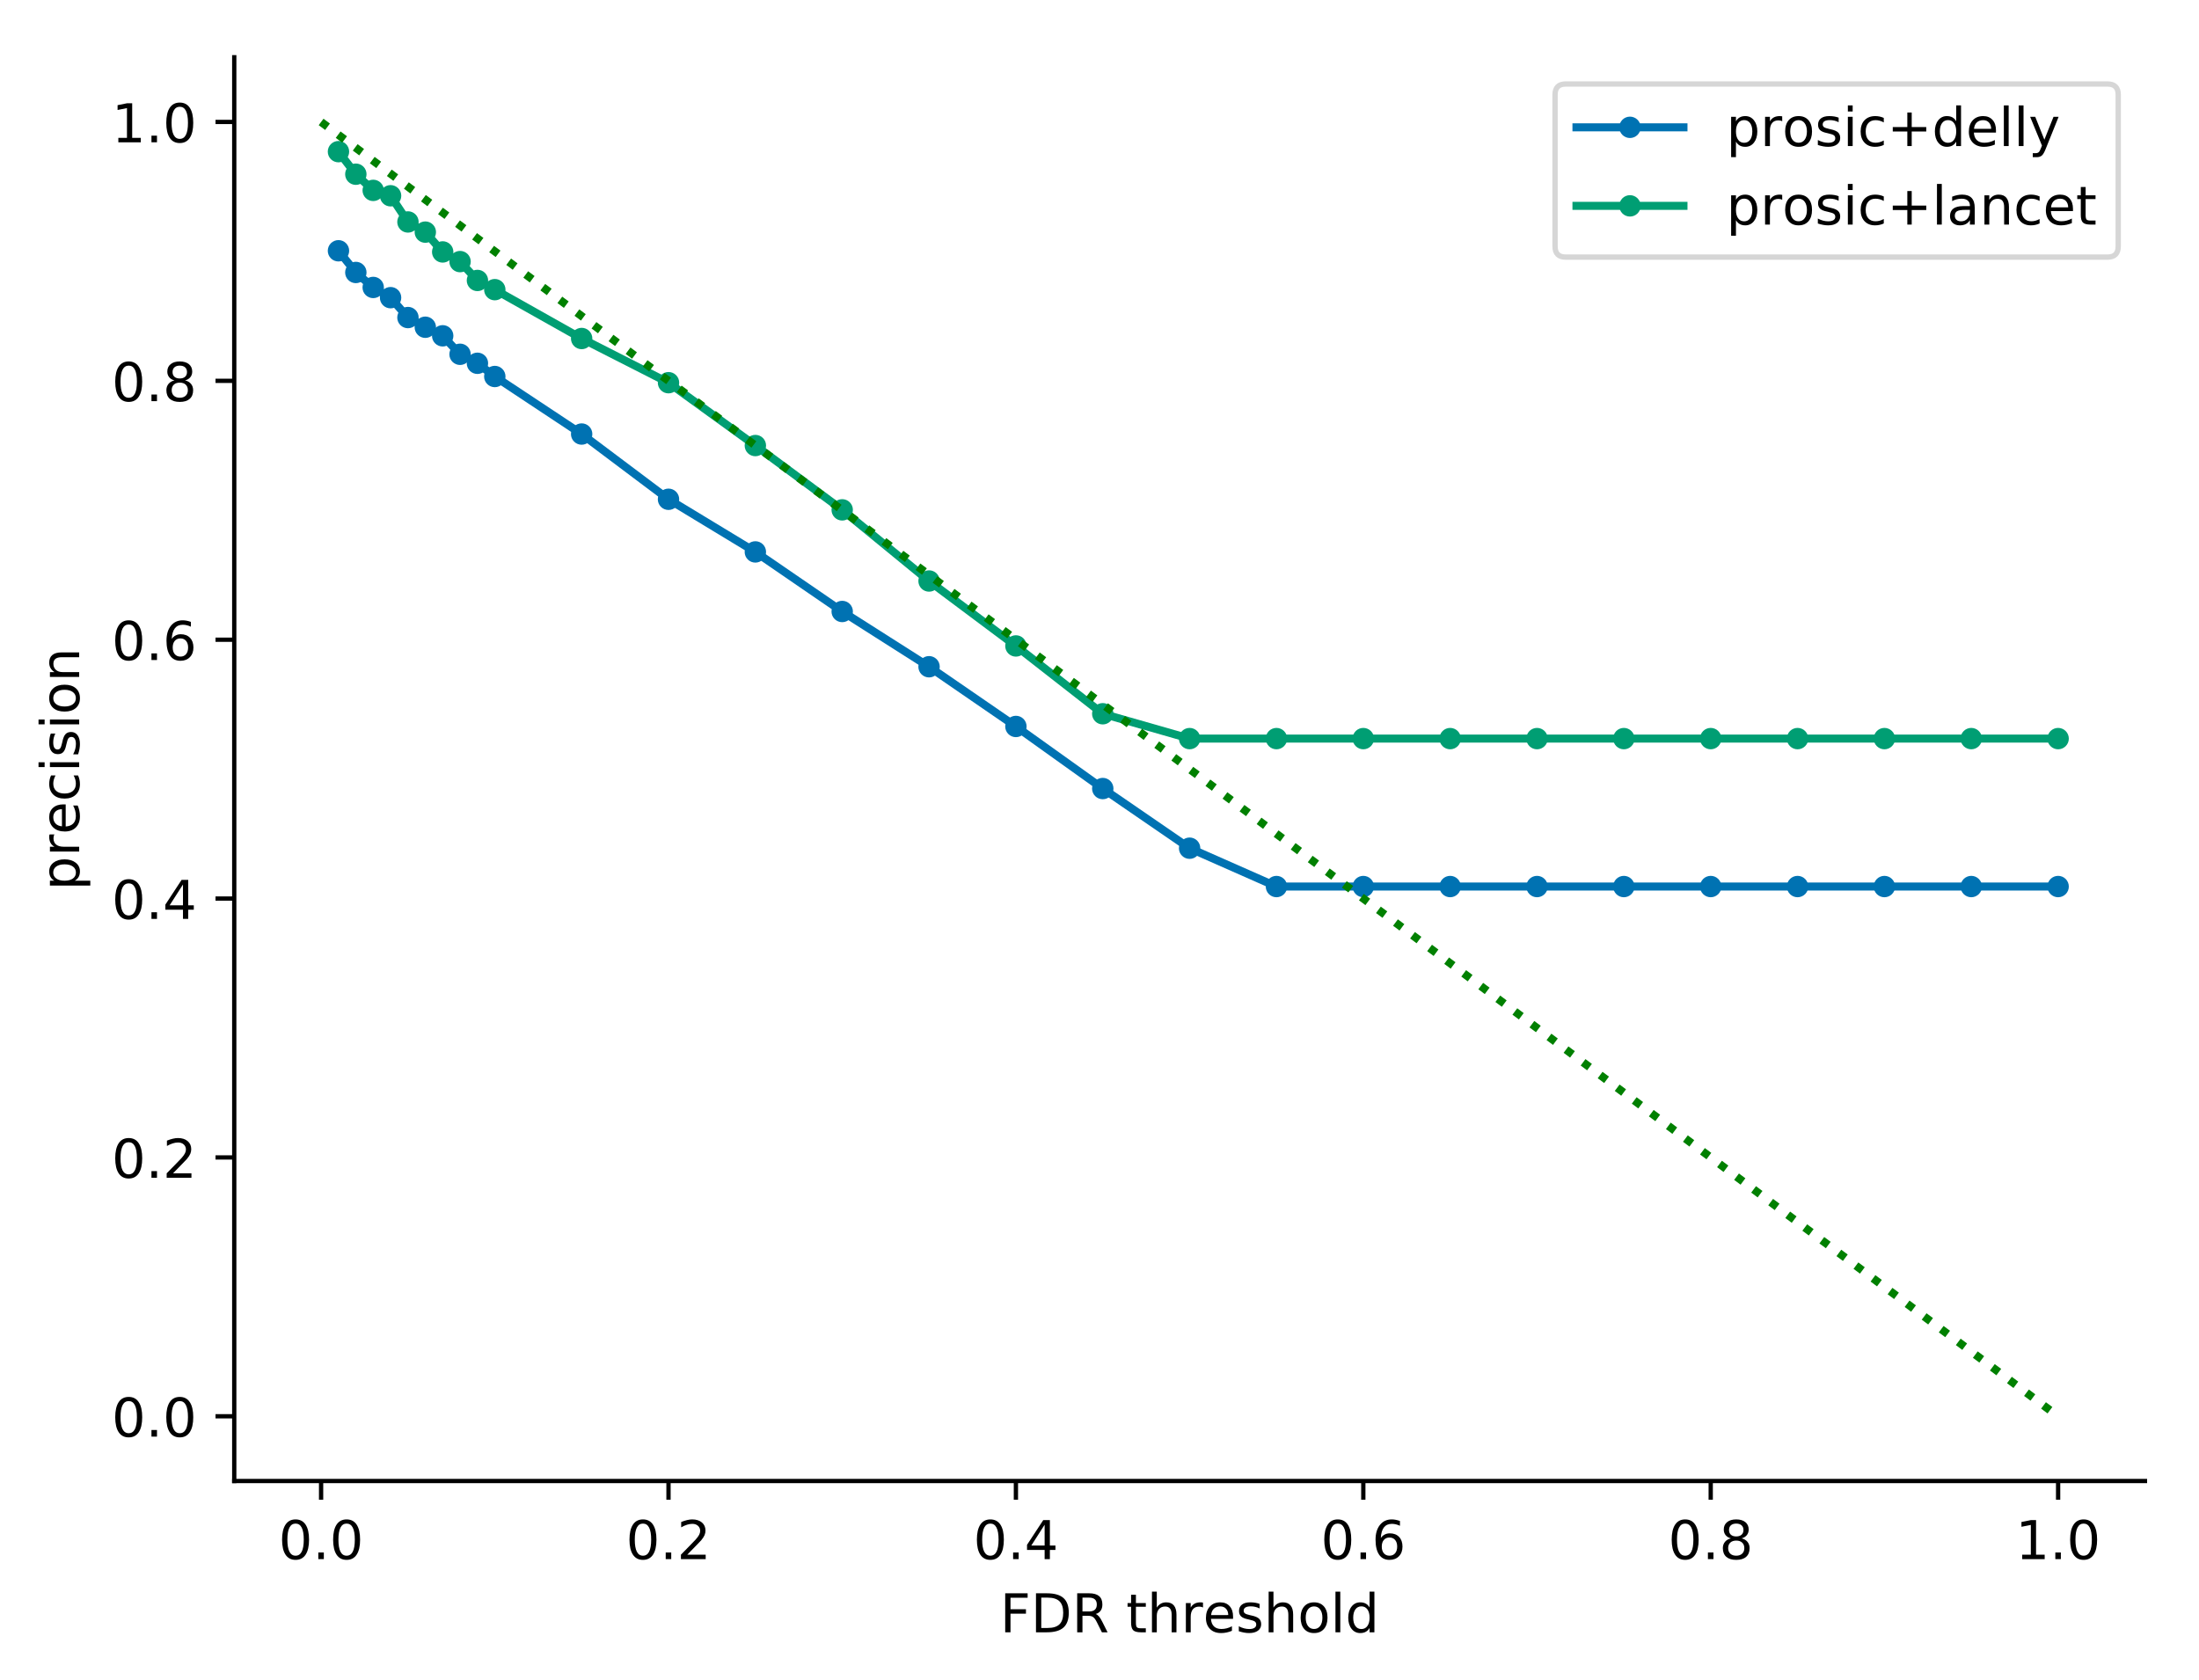
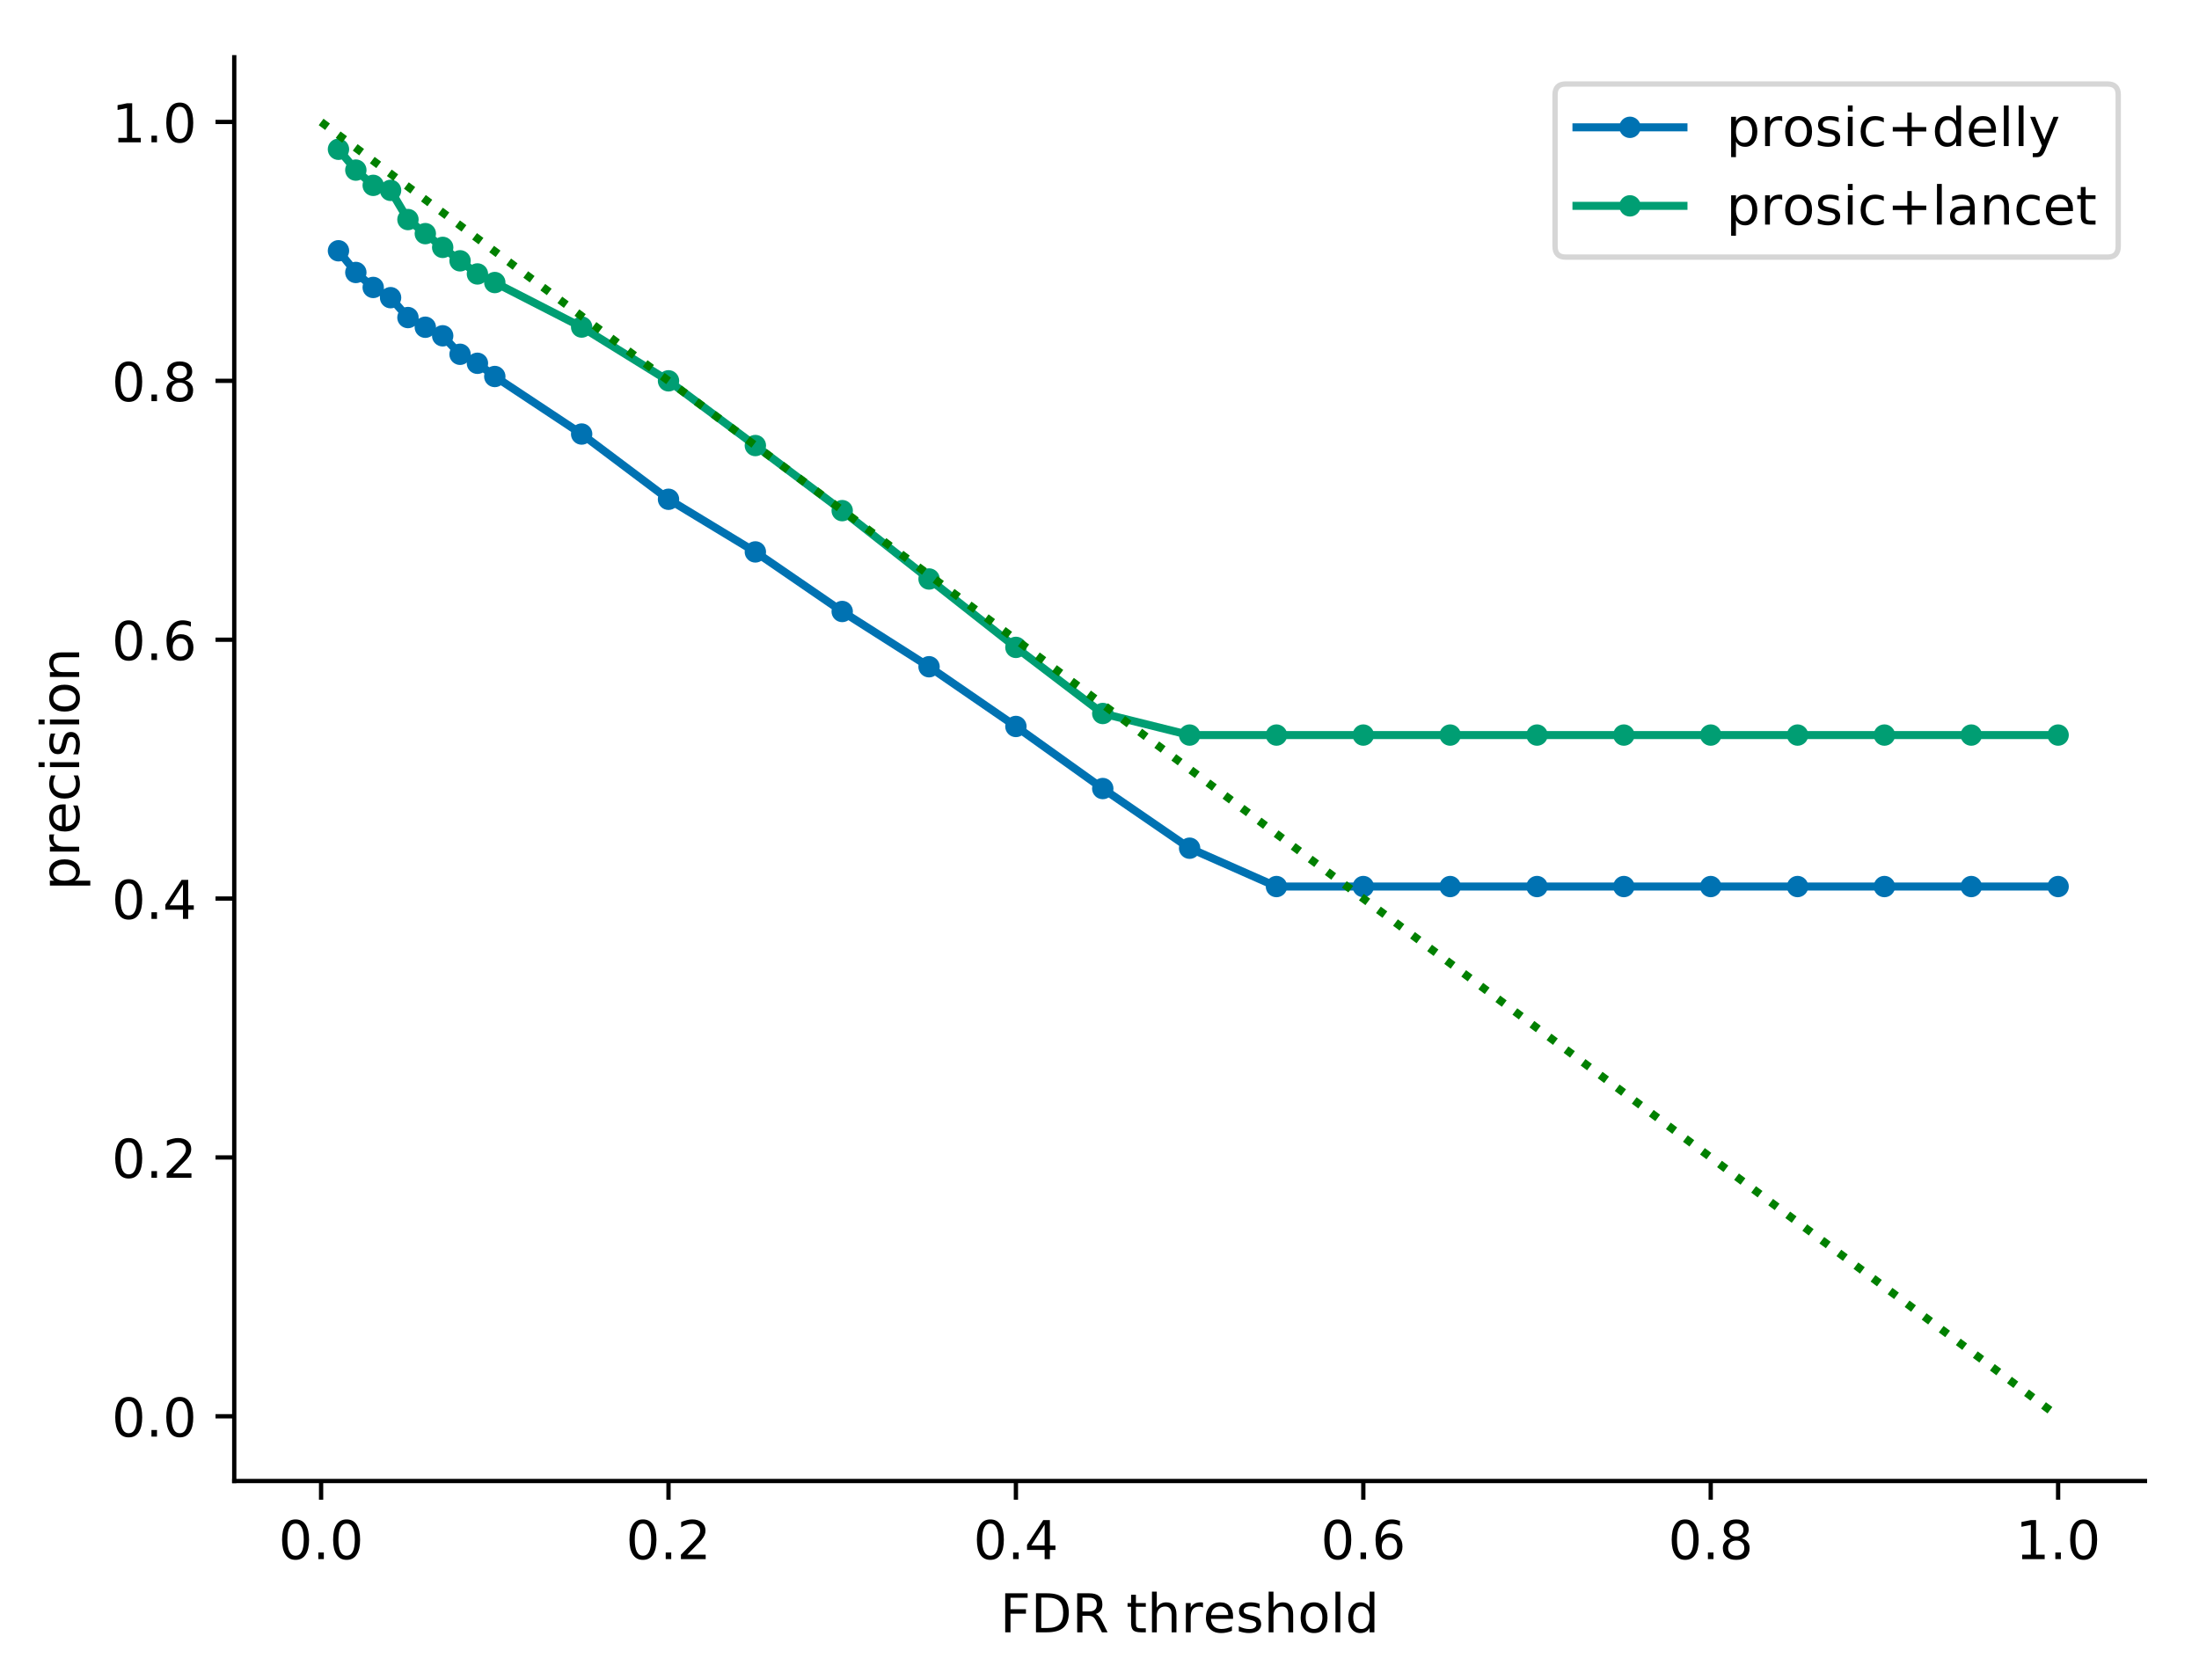
<svg xmlns="http://www.w3.org/2000/svg" xmlns:xlink="http://www.w3.org/1999/xlink" height="314pt" version="1.1" viewBox="0 0 411 314" width="411pt">
  <defs>
    <style type="text/css">
*{stroke-linecap:butt;stroke-linejoin:round;}
  </style>
  </defs>
  <g id="figure_1">
    <g id="patch_1">
      <path d="M 0 314.368  L 411.601 314.368  L 411.601 0  L 0 0  z " style="fill:#ffffff;" />
    </g>
    <g id="axes_1">
      <g id="patch_2">
        <path d="M 43.781 276.812  L 400.901 276.812  L 400.901 10.7  L 43.781 10.7  z " style="fill:#ffffff;" />
      </g>
      <g id="matplotlib.axis_1">
        <g id="xtick_1">
          <g id="line2d_1">
            <defs>
-               <path d="M 0 0  L 0 3.5  " id="mf8b808cac9" style="stroke:#000000;stroke-width:0.8;" />
-             </defs>
-             <g>
-               <use style="stroke:#000000;stroke-width:0.8;" x="60.014" xlink:href="#mf8b808cac9" y="276.812" />
+               <path d="M 0 0  L 0 3.5  " id="m17212d0d33" style="stroke:#000000;stroke-width:0.8;" />
+             </defs>
+             <g>
+               <use style="stroke:#000000;stroke-width:0.8;" x="60.014" xlink:href="#m17212d0d33" y="276.812" />
            </g>
          </g>
          <g id="text_1">
            <defs>
              <path d="M 31.781 66.406  Q 24.172 66.406 20.328 58.906  Q 16.5 51.422 16.5 36.375  Q 16.5 21.391 20.328 13.891  Q 24.172 6.391 31.781 6.391  Q 39.453 6.391 43.281 13.891  Q 47.125 21.391 47.125 36.375  Q 47.125 51.422 43.281 58.906  Q 39.453 66.406 31.781 66.406  z M 31.781 74.219  Q 44.047 74.219 50.516 64.516  Q 56.984 54.828 56.984 36.375  Q 56.984 17.969 50.516 8.266  Q 44.047 -1.422 31.781 -1.422  Q 19.531 -1.422 13.062 8.266  Q 6.594 17.969 6.594 36.375  Q 6.594 54.828 13.062 64.516  Q 19.531 74.219 31.781 74.219  z " id="DejaVuSans-30" />
              <path d="M 10.688 12.406  L 21 12.406  L 21 0  L 10.688 0  z " id="DejaVuSans-2e" />
            </defs>
            <g transform="translate(52.06242 291.4104)scale(0.1 -0.1)">
              <use xlink:href="#DejaVuSans-30" />
              <use x="63.623" xlink:href="#DejaVuSans-2e" />
              <use x="95.41" xlink:href="#DejaVuSans-30" />
            </g>
          </g>
        </g>
        <g id="xtick_2">
          <g id="line2d_2">
            <g>
-               <use style="stroke:#000000;stroke-width:0.8;" x="124.945" xlink:href="#mf8b808cac9" y="276.812" />
+               <use style="stroke:#000000;stroke-width:0.8;" x="124.945" xlink:href="#m17212d0d33" y="276.812" />
            </g>
          </g>
          <g id="text_2">
            <defs>
              <path d="M 19.188 8.297  L 53.609 8.297  L 53.609 0  L 7.328 0  L 7.328 8.297  Q 12.938 14.109 22.625 23.891  Q 32.328 33.688 34.812 36.531  Q 39.547 41.844 41.422 45.531  Q 43.312 49.219 43.312 52.781  Q 43.312 58.594 39.234 62.25  Q 35.156 65.922 28.609 65.922  Q 23.969 65.922 18.812 64.312  Q 13.672 62.703 7.812 59.422  L 7.812 69.391  Q 13.766 71.781 18.938 73  Q 24.125 74.219 28.422 74.219  Q 39.75 74.219 46.484 68.547  Q 53.219 62.891 53.219 53.422  Q 53.219 48.922 51.531 44.891  Q 49.859 40.875 45.406 35.406  Q 44.188 33.984 37.641 27.219  Q 31.109 20.453 19.188 8.297  z " id="DejaVuSans-32" />
            </defs>
            <g transform="translate(116.9933 291.4104)scale(0.1 -0.1)">
              <use xlink:href="#DejaVuSans-30" />
              <use x="63.623" xlink:href="#DejaVuSans-2e" />
              <use x="95.41" xlink:href="#DejaVuSans-32" />
            </g>
          </g>
        </g>
        <g id="xtick_3">
          <g id="line2d_3">
            <g>
-               <use style="stroke:#000000;stroke-width:0.8;" x="189.876" xlink:href="#mf8b808cac9" y="276.812" />
+               <use style="stroke:#000000;stroke-width:0.8;" x="189.876" xlink:href="#m17212d0d33" y="276.812" />
            </g>
          </g>
          <g id="text_3">
            <defs>
              <path d="M 37.797 64.312  L 12.891 25.391  L 37.797 25.391  z M 35.203 72.906  L 47.609 72.906  L 47.609 25.391  L 58.016 25.391  L 58.016 17.188  L 47.609 17.188  L 47.609 0  L 37.797 0  L 37.797 17.188  L 4.891 17.188  L 4.891 26.703  z " id="DejaVuSans-34" />
            </defs>
            <g transform="translate(181.9242 291.4104)scale(0.1 -0.1)">
              <use xlink:href="#DejaVuSans-30" />
              <use x="63.623" xlink:href="#DejaVuSans-2e" />
              <use x="95.41" xlink:href="#DejaVuSans-34" />
            </g>
          </g>
        </g>
        <g id="xtick_4">
          <g id="line2d_4">
            <g>
-               <use style="stroke:#000000;stroke-width:0.8;" x="254.807" xlink:href="#mf8b808cac9" y="276.812" />
+               <use style="stroke:#000000;stroke-width:0.8;" x="254.807" xlink:href="#m17212d0d33" y="276.812" />
            </g>
          </g>
          <g id="text_4">
            <defs>
              <path d="M 33.016 40.375  Q 26.375 40.375 22.484 35.828  Q 18.609 31.297 18.609 23.391  Q 18.609 15.531 22.484 10.953  Q 26.375 6.391 33.016 6.391  Q 39.656 6.391 43.531 10.953  Q 47.406 15.531 47.406 23.391  Q 47.406 31.297 43.531 35.828  Q 39.656 40.375 33.016 40.375  z M 52.594 71.297  L 52.594 62.312  Q 48.875 64.062 45.094 64.984  Q 41.312 65.922 37.594 65.922  Q 27.828 65.922 22.672 59.328  Q 17.531 52.734 16.797 39.406  Q 19.672 43.656 24.016 45.922  Q 28.375 48.188 33.594 48.188  Q 44.578 48.188 50.953 41.516  Q 57.328 34.859 57.328 23.391  Q 57.328 12.156 50.688 5.359  Q 44.047 -1.422 33.016 -1.422  Q 20.359 -1.422 13.672 8.266  Q 6.984 17.969 6.984 36.375  Q 6.984 53.656 15.188 63.938  Q 23.391 74.219 37.203 74.219  Q 40.922 74.219 44.703 73.484  Q 48.484 72.75 52.594 71.297  z " id="DejaVuSans-36" />
            </defs>
            <g transform="translate(246.8551 291.4104)scale(0.1 -0.1)">
              <use xlink:href="#DejaVuSans-30" />
              <use x="63.623" xlink:href="#DejaVuSans-2e" />
              <use x="95.41" xlink:href="#DejaVuSans-36" />
            </g>
          </g>
        </g>
        <g id="xtick_5">
          <g id="line2d_5">
            <g>
-               <use style="stroke:#000000;stroke-width:0.8;" x="319.738" xlink:href="#mf8b808cac9" y="276.812" />
+               <use style="stroke:#000000;stroke-width:0.8;" x="319.738" xlink:href="#m17212d0d33" y="276.812" />
            </g>
          </g>
          <g id="text_5">
            <defs>
              <path d="M 31.781 34.625  Q 24.75 34.625 20.719 30.859  Q 16.703 27.094 16.703 20.516  Q 16.703 13.922 20.719 10.156  Q 24.75 6.391 31.781 6.391  Q 38.812 6.391 42.859 10.172  Q 46.922 13.969 46.922 20.516  Q 46.922 27.094 42.891 30.859  Q 38.875 34.625 31.781 34.625  z M 21.922 38.812  Q 15.578 40.375 12.031 44.719  Q 8.5 49.078 8.5 55.328  Q 8.5 64.062 14.719 69.141  Q 20.953 74.219 31.781 74.219  Q 42.672 74.219 48.875 69.141  Q 55.078 64.062 55.078 55.328  Q 55.078 49.078 51.531 44.719  Q 48 40.375 41.703 38.812  Q 48.828 37.156 52.797 32.312  Q 56.781 27.484 56.781 20.516  Q 56.781 9.906 50.312 4.234  Q 43.844 -1.422 31.781 -1.422  Q 19.734 -1.422 13.25 4.234  Q 6.781 9.906 6.781 20.516  Q 6.781 27.484 10.781 32.312  Q 14.797 37.156 21.922 38.812  z M 18.312 54.391  Q 18.312 48.734 21.844 45.562  Q 25.391 42.391 31.781 42.391  Q 38.141 42.391 41.719 45.562  Q 45.312 48.734 45.312 54.391  Q 45.312 60.062 41.719 63.234  Q 38.141 66.406 31.781 66.406  Q 25.391 66.406 21.844 63.234  Q 18.312 60.062 18.312 54.391  z " id="DejaVuSans-38" />
            </defs>
            <g transform="translate(311.7861 291.4104)scale(0.1 -0.1)">
              <use xlink:href="#DejaVuSans-30" />
              <use x="63.623" xlink:href="#DejaVuSans-2e" />
              <use x="95.41" xlink:href="#DejaVuSans-38" />
            </g>
          </g>
        </g>
        <g id="xtick_6">
          <g id="line2d_6">
            <g>
-               <use style="stroke:#000000;stroke-width:0.8;" x="384.669" xlink:href="#mf8b808cac9" y="276.812" />
+               <use style="stroke:#000000;stroke-width:0.8;" x="384.669" xlink:href="#m17212d0d33" y="276.812" />
            </g>
          </g>
          <g id="text_6">
            <defs>
              <path d="M 12.406 8.297  L 28.516 8.297  L 28.516 63.922  L 10.984 60.406  L 10.984 69.391  L 28.422 72.906  L 38.281 72.906  L 38.281 8.297  L 54.391 8.297  L 54.391 0  L 12.406 0  z " id="DejaVuSans-31" />
            </defs>
            <g transform="translate(376.717 291.4104)scale(0.1 -0.1)">
              <use xlink:href="#DejaVuSans-31" />
              <use x="63.623" xlink:href="#DejaVuSans-2e" />
              <use x="95.41" xlink:href="#DejaVuSans-30" />
            </g>
          </g>
        </g>
        <g id="text_7">
          <defs>
            <path d="M 9.812 72.906  L 51.703 72.906  L 51.703 64.594  L 19.672 64.594  L 19.672 43.109  L 48.578 43.109  L 48.578 34.812  L 19.672 34.812  L 19.672 0  L 9.812 0  z " id="DejaVuSans-46" />
            <path d="M 19.672 64.797  L 19.672 8.109  L 31.594 8.109  Q 46.688 8.109 53.688 14.938  Q 60.688 21.781 60.688 36.531  Q 60.688 51.172 53.688 57.984  Q 46.688 64.797 31.594 64.797  z M 9.812 72.906  L 30.078 72.906  Q 51.266 72.906 61.172 64.094  Q 71.094 55.281 71.094 36.531  Q 71.094 17.672 61.125 8.828  Q 51.172 0 30.078 0  L 9.812 0  z " id="DejaVuSans-44" />
            <path d="M 44.391 34.188  Q 47.562 33.109 50.562 29.594  Q 53.562 26.078 56.594 19.922  L 66.609 0  L 56 0  L 46.688 18.703  Q 43.062 26.031 39.672 28.422  Q 36.281 30.812 30.422 30.812  L 19.672 30.812  L 19.672 0  L 9.812 0  L 9.812 72.906  L 32.078 72.906  Q 44.578 72.906 50.734 67.672  Q 56.891 62.453 56.891 51.906  Q 56.891 45.016 53.688 40.469  Q 50.484 35.938 44.391 34.188  z M 19.672 64.797  L 19.672 38.922  L 32.078 38.922  Q 39.203 38.922 42.844 42.219  Q 46.484 45.516 46.484 51.906  Q 46.484 58.297 42.844 61.547  Q 39.203 64.797 32.078 64.797  z " id="DejaVuSans-52" />
            <path id="DejaVuSans-20" />
            <path d="M 18.312 70.219  L 18.312 54.688  L 36.812 54.688  L 36.812 47.703  L 18.312 47.703  L 18.312 18.016  Q 18.312 11.328 20.141 9.422  Q 21.969 7.516 27.594 7.516  L 36.812 7.516  L 36.812 0  L 27.594 0  Q 17.188 0 13.234 3.875  Q 9.281 7.766 9.281 18.016  L 9.281 47.703  L 2.688 47.703  L 2.688 54.688  L 9.281 54.688  L 9.281 70.219  z " id="DejaVuSans-74" />
            <path d="M 54.891 33.016  L 54.891 0  L 45.906 0  L 45.906 32.719  Q 45.906 40.484 42.875 44.328  Q 39.844 48.188 33.797 48.188  Q 26.516 48.188 22.312 43.547  Q 18.109 38.922 18.109 30.906  L 18.109 0  L 9.078 0  L 9.078 75.984  L 18.109 75.984  L 18.109 46.188  Q 21.344 51.125 25.703 53.562  Q 30.078 56 35.797 56  Q 45.219 56 50.047 50.172  Q 54.891 44.344 54.891 33.016  z " id="DejaVuSans-68" />
            <path d="M 41.109 46.297  Q 39.594 47.172 37.812 47.578  Q 36.031 48 33.891 48  Q 26.266 48 22.188 43.047  Q 18.109 38.094 18.109 28.812  L 18.109 0  L 9.078 0  L 9.078 54.688  L 18.109 54.688  L 18.109 46.188  Q 20.953 51.172 25.484 53.578  Q 30.031 56 36.531 56  Q 37.453 56 38.578 55.875  Q 39.703 55.766 41.062 55.516  z " id="DejaVuSans-72" />
            <path d="M 56.203 29.594  L 56.203 25.203  L 14.891 25.203  Q 15.484 15.922 20.484 11.062  Q 25.484 6.203 34.422 6.203  Q 39.594 6.203 44.453 7.469  Q 49.312 8.734 54.109 11.281  L 54.109 2.781  Q 49.266 0.734 44.188 -0.344  Q 39.109 -1.422 33.891 -1.422  Q 20.797 -1.422 13.156 6.188  Q 5.516 13.812 5.516 26.812  Q 5.516 40.234 12.766 48.109  Q 20.016 56 32.328 56  Q 43.359 56 49.781 48.891  Q 56.203 41.797 56.203 29.594  z M 47.219 32.234  Q 47.125 39.594 43.094 43.984  Q 39.062 48.391 32.422 48.391  Q 24.906 48.391 20.391 44.141  Q 15.875 39.891 15.188 32.172  z " id="DejaVuSans-65" />
            <path d="M 44.281 53.078  L 44.281 44.578  Q 40.484 46.531 36.375 47.5  Q 32.281 48.484 27.875 48.484  Q 21.188 48.484 17.844 46.438  Q 14.5 44.391 14.5 40.281  Q 14.5 37.156 16.891 35.375  Q 19.281 33.594 26.516 31.984  L 29.594 31.297  Q 39.156 29.25 43.188 25.516  Q 47.219 21.781 47.219 15.094  Q 47.219 7.469 41.188 3.016  Q 35.156 -1.422 24.609 -1.422  Q 20.219 -1.422 15.453 -0.562  Q 10.688 0.297 5.422 2  L 5.422 11.281  Q 10.406 8.688 15.234 7.391  Q 20.062 6.109 24.812 6.109  Q 31.156 6.109 34.562 8.281  Q 37.984 10.453 37.984 14.406  Q 37.984 18.062 35.516 20.016  Q 33.062 21.969 24.703 23.781  L 21.578 24.516  Q 13.234 26.266 9.516 29.906  Q 5.812 33.547 5.812 39.891  Q 5.812 47.609 11.281 51.797  Q 16.75 56 26.812 56  Q 31.781 56 36.172 55.266  Q 40.578 54.547 44.281 53.078  z " id="DejaVuSans-73" />
            <path d="M 30.609 48.391  Q 23.391 48.391 19.188 42.75  Q 14.984 37.109 14.984 27.297  Q 14.984 17.484 19.156 11.844  Q 23.344 6.203 30.609 6.203  Q 37.797 6.203 41.984 11.859  Q 46.188 17.531 46.188 27.297  Q 46.188 37.016 41.984 42.703  Q 37.797 48.391 30.609 48.391  z M 30.609 56  Q 42.328 56 49.016 48.375  Q 55.719 40.766 55.719 27.297  Q 55.719 13.875 49.016 6.219  Q 42.328 -1.422 30.609 -1.422  Q 18.844 -1.422 12.172 6.219  Q 5.516 13.875 5.516 27.297  Q 5.516 40.766 12.172 48.375  Q 18.844 56 30.609 56  z " id="DejaVuSans-6f" />
            <path d="M 9.422 75.984  L 18.406 75.984  L 18.406 0  L 9.422 0  z " id="DejaVuSans-6c" />
            <path d="M 45.406 46.391  L 45.406 75.984  L 54.391 75.984  L 54.391 0  L 45.406 0  L 45.406 8.203  Q 42.578 3.328 38.25 0.953  Q 33.938 -1.422 27.875 -1.422  Q 17.969 -1.422 11.734 6.484  Q 5.516 14.406 5.516 27.297  Q 5.516 40.188 11.734 48.094  Q 17.969 56 27.875 56  Q 33.938 56 38.25 53.625  Q 42.578 51.266 45.406 46.391  z M 14.797 27.297  Q 14.797 17.391 18.875 11.75  Q 22.953 6.109 30.078 6.109  Q 37.203 6.109 41.297 11.75  Q 45.406 17.391 45.406 27.297  Q 45.406 37.203 41.297 42.844  Q 37.203 48.484 30.078 48.484  Q 22.953 48.484 18.875 42.844  Q 14.797 37.203 14.797 27.297  z " id="DejaVuSans-64" />
          </defs>
          <g transform="translate(186.8967 305.0886)scale(0.1 -0.1)">
            <use xlink:href="#DejaVuSans-46" />
            <use x="57.52" xlink:href="#DejaVuSans-44" />
            <use x="134.521" xlink:href="#DejaVuSans-52" />
            <use x="204.004" xlink:href="#DejaVuSans-20" />
            <use x="235.791" xlink:href="#DejaVuSans-74" />
            <use x="275" xlink:href="#DejaVuSans-68" />
            <use x="338.379" xlink:href="#DejaVuSans-72" />
            <use x="379.461" xlink:href="#DejaVuSans-65" />
            <use x="440.984" xlink:href="#DejaVuSans-73" />
            <use x="493.084" xlink:href="#DejaVuSans-68" />
            <use x="556.463" xlink:href="#DejaVuSans-6f" />
            <use x="617.645" xlink:href="#DejaVuSans-6c" />
            <use x="645.428" xlink:href="#DejaVuSans-64" />
          </g>
        </g>
      </g>
      <g id="matplotlib.axis_2">
        <g id="ytick_1">
          <g id="line2d_7">
            <defs>
-               <path d="M 0 0  L -3.5 0  " id="mb72fb90f4a" style="stroke:#000000;stroke-width:0.8;" />
-             </defs>
-             <g>
-               <use style="stroke:#000000;stroke-width:0.8;" x="43.781" xlink:href="#mb72fb90f4a" y="264.716" />
+               <path d="M 0 0  L -3.5 0  " id="m680d7f2b62" style="stroke:#000000;stroke-width:0.8;" />
+             </defs>
+             <g>
+               <use style="stroke:#000000;stroke-width:0.8;" x="43.781" xlink:href="#m680d7f2b62" y="264.716" />
            </g>
          </g>
          <g id="text_8">
            <g transform="translate(20.87813 268.5152)scale(0.1 -0.1)">
              <use xlink:href="#DejaVuSans-30" />
              <use x="63.623" xlink:href="#DejaVuSans-2e" />
              <use x="95.41" xlink:href="#DejaVuSans-30" />
            </g>
          </g>
        </g>
        <g id="ytick_2">
          <g id="line2d_8">
            <g>
-               <use style="stroke:#000000;stroke-width:0.8;" x="43.781" xlink:href="#mb72fb90f4a" y="216.332" />
+               <use style="stroke:#000000;stroke-width:0.8;" x="43.781" xlink:href="#m680d7f2b62" y="216.332" />
            </g>
          </g>
          <g id="text_9">
            <g transform="translate(20.87813 220.1312)scale(0.1 -0.1)">
              <use xlink:href="#DejaVuSans-30" />
              <use x="63.623" xlink:href="#DejaVuSans-2e" />
              <use x="95.41" xlink:href="#DejaVuSans-32" />
            </g>
          </g>
        </g>
        <g id="ytick_3">
          <g id="line2d_9">
            <g>
-               <use style="stroke:#000000;stroke-width:0.8;" x="43.781" xlink:href="#mb72fb90f4a" y="167.948" />
+               <use style="stroke:#000000;stroke-width:0.8;" x="43.781" xlink:href="#m680d7f2b62" y="167.948" />
            </g>
          </g>
          <g id="text_10">
            <g transform="translate(20.87813 171.7472)scale(0.1 -0.1)">
              <use xlink:href="#DejaVuSans-30" />
              <use x="63.623" xlink:href="#DejaVuSans-2e" />
              <use x="95.41" xlink:href="#DejaVuSans-34" />
            </g>
          </g>
        </g>
        <g id="ytick_4">
          <g id="line2d_10">
            <g>
-               <use style="stroke:#000000;stroke-width:0.8;" x="43.781" xlink:href="#mb72fb90f4a" y="119.564" />
+               <use style="stroke:#000000;stroke-width:0.8;" x="43.781" xlink:href="#m680d7f2b62" y="119.564" />
            </g>
          </g>
          <g id="text_11">
            <g transform="translate(20.87813 123.3632)scale(0.1 -0.1)">
              <use xlink:href="#DejaVuSans-30" />
              <use x="63.623" xlink:href="#DejaVuSans-2e" />
              <use x="95.41" xlink:href="#DejaVuSans-36" />
            </g>
          </g>
        </g>
        <g id="ytick_5">
          <g id="line2d_11">
            <g>
-               <use style="stroke:#000000;stroke-width:0.8;" x="43.781" xlink:href="#mb72fb90f4a" y="71.18" />
+               <use style="stroke:#000000;stroke-width:0.8;" x="43.781" xlink:href="#m680d7f2b62" y="71.18" />
            </g>
          </g>
          <g id="text_12">
            <g transform="translate(20.87813 74.97922)scale(0.1 -0.1)">
              <use xlink:href="#DejaVuSans-30" />
              <use x="63.623" xlink:href="#DejaVuSans-2e" />
              <use x="95.41" xlink:href="#DejaVuSans-38" />
            </g>
          </g>
        </g>
        <g id="ytick_6">
          <g id="line2d_12">
            <g>
-               <use style="stroke:#000000;stroke-width:0.8;" x="43.781" xlink:href="#mb72fb90f4a" y="22.796" />
+               <use style="stroke:#000000;stroke-width:0.8;" x="43.781" xlink:href="#m680d7f2b62" y="22.796" />
            </g>
          </g>
          <g id="text_13">
            <g transform="translate(20.87813 26.59522)scale(0.1 -0.1)">
              <use xlink:href="#DejaVuSans-31" />
              <use x="63.623" xlink:href="#DejaVuSans-2e" />
              <use x="95.41" xlink:href="#DejaVuSans-30" />
            </g>
          </g>
        </g>
        <g id="text_14">
          <defs>
            <path d="M 18.109 8.203  L 18.109 -20.797  L 9.078 -20.797  L 9.078 54.688  L 18.109 54.688  L 18.109 46.391  Q 20.953 51.266 25.266 53.625  Q 29.594 56 35.594 56  Q 45.562 56 51.781 48.094  Q 58.016 40.188 58.016 27.297  Q 58.016 14.406 51.781 6.484  Q 45.562 -1.422 35.594 -1.422  Q 29.594 -1.422 25.266 0.953  Q 20.953 3.328 18.109 8.203  z M 48.688 27.297  Q 48.688 37.203 44.609 42.844  Q 40.531 48.484 33.406 48.484  Q 26.266 48.484 22.188 42.844  Q 18.109 37.203 18.109 27.297  Q 18.109 17.391 22.188 11.75  Q 26.266 6.109 33.406 6.109  Q 40.531 6.109 44.609 11.75  Q 48.688 17.391 48.688 27.297  z " id="DejaVuSans-70" />
            <path d="M 48.781 52.594  L 48.781 44.188  Q 44.969 46.297 41.141 47.344  Q 37.312 48.391 33.406 48.391  Q 24.656 48.391 19.812 42.844  Q 14.984 37.312 14.984 27.297  Q 14.984 17.281 19.812 11.734  Q 24.656 6.203 33.406 6.203  Q 37.312 6.203 41.141 7.25  Q 44.969 8.297 48.781 10.406  L 48.781 2.094  Q 45.016 0.344 40.984 -0.531  Q 36.969 -1.422 32.422 -1.422  Q 20.062 -1.422 12.781 6.344  Q 5.516 14.109 5.516 27.297  Q 5.516 40.672 12.859 48.328  Q 20.219 56 33.016 56  Q 37.156 56 41.109 55.141  Q 45.062 54.297 48.781 52.594  z " id="DejaVuSans-63" />
            <path d="M 9.422 54.688  L 18.406 54.688  L 18.406 0  L 9.422 0  z M 9.422 75.984  L 18.406 75.984  L 18.406 64.594  L 9.422 64.594  z " id="DejaVuSans-69" />
            <path d="M 54.891 33.016  L 54.891 0  L 45.906 0  L 45.906 32.719  Q 45.906 40.484 42.875 44.328  Q 39.844 48.188 33.797 48.188  Q 26.516 48.188 22.312 43.547  Q 18.109 38.922 18.109 30.906  L 18.109 0  L 9.078 0  L 9.078 54.688  L 18.109 54.688  L 18.109 46.188  Q 21.344 51.125 25.703 53.562  Q 30.078 56 35.797 56  Q 45.219 56 50.047 50.172  Q 54.891 44.344 54.891 33.016  z " id="DejaVuSans-6e" />
          </defs>
          <g transform="translate(14.79844 166.4208)rotate(-90)scale(0.1 -0.1)">
            <use xlink:href="#DejaVuSans-70" />
            <use x="63.477" xlink:href="#DejaVuSans-72" />
            <use x="104.559" xlink:href="#DejaVuSans-65" />
            <use x="166.082" xlink:href="#DejaVuSans-63" />
            <use x="221.062" xlink:href="#DejaVuSans-69" />
            <use x="248.846" xlink:href="#DejaVuSans-73" />
            <use x="300.945" xlink:href="#DejaVuSans-69" />
            <use x="328.729" xlink:href="#DejaVuSans-6f" />
            <use x="389.91" xlink:href="#DejaVuSans-6e" />
          </g>
        </g>
      </g>
      <g id="line2d_13">
-         <path clip-path="url(#p7805705d38)" d="M 63.261 46.873  L 66.507 50.926  L 69.754 53.726  L 73 55.636  L 76.247 59.353  L 79.493 61.162  L 82.74 62.765  L 85.986 66.218  L 89.233 67.9  L 92.479 70.37  L 108.712 81.125  L 124.945 93.319  L 141.178 103.157  L 157.41 114.291  L 173.643 124.619  L 189.876 135.781  L 206.109 147.385  L 222.341 158.534  L 238.574 165.702  L 254.807 165.702  L 271.039 165.702  L 287.272 165.702  L 303.505 165.702  L 319.738 165.702  L 335.97 165.702  L 352.203 165.702  L 368.436 165.702  L 384.669 165.702  " style="fill:none;stroke:#0072b2;stroke-linecap:square;stroke-width:1.5;" />
+         <path clip-path="url(#p307e093247)" d="M 63.261 46.873  L 66.507 50.926  L 69.754 53.726  L 73 55.636  L 76.247 59.353  L 79.493 61.162  L 82.74 62.765  L 85.986 66.218  L 89.233 67.9  L 92.479 70.37  L 108.712 81.125  L 124.945 93.319  L 141.178 103.157  L 157.41 114.291  L 173.643 124.619  L 189.876 135.781  L 206.109 147.385  L 222.341 158.534  L 238.574 165.702  L 254.807 165.702  L 271.039 165.702  L 287.272 165.702  L 303.505 165.702  L 319.738 165.702  L 335.97 165.702  L 352.203 165.702  L 368.436 165.702  L 384.669 165.702  " style="fill:none;stroke:#0072b2;stroke-linecap:square;stroke-width:1.5;" />
        <defs>
-           <path d="M 0 1.5  C 0.398 1.5 0.779 1.342 1.061 1.061  C 1.342 0.779 1.5 0.398 1.5 0  C 1.5 -0.398 1.342 -0.779 1.061 -1.061  C 0.779 -1.342 0.398 -1.5 0 -1.5  C -0.398 -1.5 -0.779 -1.342 -1.061 -1.061  C -1.342 -0.779 -1.5 -0.398 -1.5 0  C -1.5 0.398 -1.342 0.779 -1.061 1.061  C -0.779 1.342 -0.398 1.5 0 1.5  z " id="mab20a0a811" style="stroke:#0072b2;" />
+           <path d="M 0 1.5  C 0.398 1.5 0.779 1.342 1.061 1.061  C 1.342 0.779 1.5 0.398 1.5 0  C 1.5 -0.398 1.342 -0.779 1.061 -1.061  C 0.779 -1.342 0.398 -1.5 0 -1.5  C -0.398 -1.5 -0.779 -1.342 -1.061 -1.061  C -1.342 -0.779 -1.5 -0.398 -1.5 0  C -1.5 0.398 -1.342 0.779 -1.061 1.061  C -0.779 1.342 -0.398 1.5 0 1.5  z " id="m47640515c6" style="stroke:#0072b2;" />
        </defs>
-         <g clip-path="url(#p7805705d38)">
-           <use style="fill:#0072b2;stroke:#0072b2;" x="63.261" xlink:href="#mab20a0a811" y="46.873" />
-           <use style="fill:#0072b2;stroke:#0072b2;" x="66.507" xlink:href="#mab20a0a811" y="50.926" />
-           <use style="fill:#0072b2;stroke:#0072b2;" x="69.754" xlink:href="#mab20a0a811" y="53.726" />
-           <use style="fill:#0072b2;stroke:#0072b2;" x="73" xlink:href="#mab20a0a811" y="55.636" />
-           <use style="fill:#0072b2;stroke:#0072b2;" x="76.247" xlink:href="#mab20a0a811" y="59.353" />
-           <use style="fill:#0072b2;stroke:#0072b2;" x="79.493" xlink:href="#mab20a0a811" y="61.162" />
-           <use style="fill:#0072b2;stroke:#0072b2;" x="82.74" xlink:href="#mab20a0a811" y="62.765" />
-           <use style="fill:#0072b2;stroke:#0072b2;" x="85.986" xlink:href="#mab20a0a811" y="66.218" />
-           <use style="fill:#0072b2;stroke:#0072b2;" x="89.233" xlink:href="#mab20a0a811" y="67.9" />
-           <use style="fill:#0072b2;stroke:#0072b2;" x="92.479" xlink:href="#mab20a0a811" y="70.37" />
-           <use style="fill:#0072b2;stroke:#0072b2;" x="108.712" xlink:href="#mab20a0a811" y="81.125" />
-           <use style="fill:#0072b2;stroke:#0072b2;" x="124.945" xlink:href="#mab20a0a811" y="93.319" />
-           <use style="fill:#0072b2;stroke:#0072b2;" x="141.178" xlink:href="#mab20a0a811" y="103.157" />
-           <use style="fill:#0072b2;stroke:#0072b2;" x="157.41" xlink:href="#mab20a0a811" y="114.291" />
-           <use style="fill:#0072b2;stroke:#0072b2;" x="173.643" xlink:href="#mab20a0a811" y="124.619" />
-           <use style="fill:#0072b2;stroke:#0072b2;" x="189.876" xlink:href="#mab20a0a811" y="135.781" />
-           <use style="fill:#0072b2;stroke:#0072b2;" x="206.109" xlink:href="#mab20a0a811" y="147.385" />
-           <use style="fill:#0072b2;stroke:#0072b2;" x="222.341" xlink:href="#mab20a0a811" y="158.534" />
-           <use style="fill:#0072b2;stroke:#0072b2;" x="238.574" xlink:href="#mab20a0a811" y="165.702" />
-           <use style="fill:#0072b2;stroke:#0072b2;" x="254.807" xlink:href="#mab20a0a811" y="165.702" />
-           <use style="fill:#0072b2;stroke:#0072b2;" x="271.039" xlink:href="#mab20a0a811" y="165.702" />
-           <use style="fill:#0072b2;stroke:#0072b2;" x="287.272" xlink:href="#mab20a0a811" y="165.702" />
-           <use style="fill:#0072b2;stroke:#0072b2;" x="303.505" xlink:href="#mab20a0a811" y="165.702" />
-           <use style="fill:#0072b2;stroke:#0072b2;" x="319.738" xlink:href="#mab20a0a811" y="165.702" />
-           <use style="fill:#0072b2;stroke:#0072b2;" x="335.97" xlink:href="#mab20a0a811" y="165.702" />
-           <use style="fill:#0072b2;stroke:#0072b2;" x="352.203" xlink:href="#mab20a0a811" y="165.702" />
-           <use style="fill:#0072b2;stroke:#0072b2;" x="368.436" xlink:href="#mab20a0a811" y="165.702" />
-           <use style="fill:#0072b2;stroke:#0072b2;" x="384.669" xlink:href="#mab20a0a811" y="165.702" />
+         <g clip-path="url(#p307e093247)">
+           <use style="fill:#0072b2;stroke:#0072b2;" x="63.261" xlink:href="#m47640515c6" y="46.873" />
+           <use style="fill:#0072b2;stroke:#0072b2;" x="66.507" xlink:href="#m47640515c6" y="50.926" />
+           <use style="fill:#0072b2;stroke:#0072b2;" x="69.754" xlink:href="#m47640515c6" y="53.726" />
+           <use style="fill:#0072b2;stroke:#0072b2;" x="73" xlink:href="#m47640515c6" y="55.636" />
+           <use style="fill:#0072b2;stroke:#0072b2;" x="76.247" xlink:href="#m47640515c6" y="59.353" />
+           <use style="fill:#0072b2;stroke:#0072b2;" x="79.493" xlink:href="#m47640515c6" y="61.162" />
+           <use style="fill:#0072b2;stroke:#0072b2;" x="82.74" xlink:href="#m47640515c6" y="62.765" />
+           <use style="fill:#0072b2;stroke:#0072b2;" x="85.986" xlink:href="#m47640515c6" y="66.218" />
+           <use style="fill:#0072b2;stroke:#0072b2;" x="89.233" xlink:href="#m47640515c6" y="67.9" />
+           <use style="fill:#0072b2;stroke:#0072b2;" x="92.479" xlink:href="#m47640515c6" y="70.37" />
+           <use style="fill:#0072b2;stroke:#0072b2;" x="108.712" xlink:href="#m47640515c6" y="81.125" />
+           <use style="fill:#0072b2;stroke:#0072b2;" x="124.945" xlink:href="#m47640515c6" y="93.319" />
+           <use style="fill:#0072b2;stroke:#0072b2;" x="141.178" xlink:href="#m47640515c6" y="103.157" />
+           <use style="fill:#0072b2;stroke:#0072b2;" x="157.41" xlink:href="#m47640515c6" y="114.291" />
+           <use style="fill:#0072b2;stroke:#0072b2;" x="173.643" xlink:href="#m47640515c6" y="124.619" />
+           <use style="fill:#0072b2;stroke:#0072b2;" x="189.876" xlink:href="#m47640515c6" y="135.781" />
+           <use style="fill:#0072b2;stroke:#0072b2;" x="206.109" xlink:href="#m47640515c6" y="147.385" />
+           <use style="fill:#0072b2;stroke:#0072b2;" x="222.341" xlink:href="#m47640515c6" y="158.534" />
+           <use style="fill:#0072b2;stroke:#0072b2;" x="238.574" xlink:href="#m47640515c6" y="165.702" />
+           <use style="fill:#0072b2;stroke:#0072b2;" x="254.807" xlink:href="#m47640515c6" y="165.702" />
+           <use style="fill:#0072b2;stroke:#0072b2;" x="271.039" xlink:href="#m47640515c6" y="165.702" />
+           <use style="fill:#0072b2;stroke:#0072b2;" x="287.272" xlink:href="#m47640515c6" y="165.702" />
+           <use style="fill:#0072b2;stroke:#0072b2;" x="303.505" xlink:href="#m47640515c6" y="165.702" />
+           <use style="fill:#0072b2;stroke:#0072b2;" x="319.738" xlink:href="#m47640515c6" y="165.702" />
+           <use style="fill:#0072b2;stroke:#0072b2;" x="335.97" xlink:href="#m47640515c6" y="165.702" />
+           <use style="fill:#0072b2;stroke:#0072b2;" x="352.203" xlink:href="#m47640515c6" y="165.702" />
+           <use style="fill:#0072b2;stroke:#0072b2;" x="368.436" xlink:href="#m47640515c6" y="165.702" />
+           <use style="fill:#0072b2;stroke:#0072b2;" x="384.669" xlink:href="#m47640515c6" y="165.702" />
        </g>
      </g>
      <g id="line2d_14">
-         <path clip-path="url(#p7805705d38)" d="M 63.261 28.345  L 66.507 32.56  L 69.754 35.585  L 73 36.59  L 76.247 41.485  L 79.493 43.385  L 82.74 47.089  L 85.986 48.895  L 89.233 52.419  L 92.479 54.138  L 108.712 63.269  L 124.945 71.528  L 141.178 83.276  L 157.41 95.296  L 173.643 108.593  L 189.876 120.731  L 206.109 133.405  L 222.341 138.05  L 238.574 138.05  L 254.807 138.05  L 271.039 138.05  L 287.272 138.05  L 303.505 138.05  L 319.738 138.05  L 335.97 138.05  L 352.203 138.05  L 368.436 138.05  L 384.669 138.05  " style="fill:none;stroke:#009e73;stroke-linecap:square;stroke-width:1.5;" />
+         <path clip-path="url(#p307e093247)" d="M 63.261 27.9  L 66.507 31.793  L 69.754 34.645  L 73 35.58  L 76.247 41.036  L 79.493 43.668  L 82.74 46.238  L 85.986 48.749  L 89.233 51.203  L 92.479 52.809  L 108.712 61.128  L 124.945 71.18  L 141.178 83.276  L 157.41 95.443  L 173.643 108.218  L 189.876 121.001  L 206.109 133.357  L 222.341 137.39  L 238.574 137.39  L 254.807 137.39  L 271.039 137.39  L 287.272 137.39  L 303.505 137.39  L 319.738 137.39  L 335.97 137.39  L 352.203 137.39  L 368.436 137.39  L 384.669 137.39  " style="fill:none;stroke:#009e73;stroke-linecap:square;stroke-width:1.5;" />
        <defs>
-           <path d="M 0 1.5  C 0.398 1.5 0.779 1.342 1.061 1.061  C 1.342 0.779 1.5 0.398 1.5 0  C 1.5 -0.398 1.342 -0.779 1.061 -1.061  C 0.779 -1.342 0.398 -1.5 0 -1.5  C -0.398 -1.5 -0.779 -1.342 -1.061 -1.061  C -1.342 -0.779 -1.5 -0.398 -1.5 0  C -1.5 0.398 -1.342 0.779 -1.061 1.061  C -0.779 1.342 -0.398 1.5 0 1.5  z " id="mb627cd7b6d" style="stroke:#009e73;" />
+           <path d="M 0 1.5  C 0.398 1.5 0.779 1.342 1.061 1.061  C 1.342 0.779 1.5 0.398 1.5 0  C 1.5 -0.398 1.342 -0.779 1.061 -1.061  C 0.779 -1.342 0.398 -1.5 0 -1.5  C -0.398 -1.5 -0.779 -1.342 -1.061 -1.061  C -1.342 -0.779 -1.5 -0.398 -1.5 0  C -1.5 0.398 -1.342 0.779 -1.061 1.061  C -0.779 1.342 -0.398 1.5 0 1.5  z " id="md8391da4b4" style="stroke:#009e73;" />
        </defs>
-         <g clip-path="url(#p7805705d38)">
-           <use style="fill:#009e73;stroke:#009e73;" x="63.261" xlink:href="#mb627cd7b6d" y="28.345" />
-           <use style="fill:#009e73;stroke:#009e73;" x="66.507" xlink:href="#mb627cd7b6d" y="32.56" />
-           <use style="fill:#009e73;stroke:#009e73;" x="69.754" xlink:href="#mb627cd7b6d" y="35.585" />
-           <use style="fill:#009e73;stroke:#009e73;" x="73" xlink:href="#mb627cd7b6d" y="36.59" />
-           <use style="fill:#009e73;stroke:#009e73;" x="76.247" xlink:href="#mb627cd7b6d" y="41.485" />
-           <use style="fill:#009e73;stroke:#009e73;" x="79.493" xlink:href="#mb627cd7b6d" y="43.385" />
-           <use style="fill:#009e73;stroke:#009e73;" x="82.74" xlink:href="#mb627cd7b6d" y="47.089" />
-           <use style="fill:#009e73;stroke:#009e73;" x="85.986" xlink:href="#mb627cd7b6d" y="48.895" />
-           <use style="fill:#009e73;stroke:#009e73;" x="89.233" xlink:href="#mb627cd7b6d" y="52.419" />
-           <use style="fill:#009e73;stroke:#009e73;" x="92.479" xlink:href="#mb627cd7b6d" y="54.138" />
-           <use style="fill:#009e73;stroke:#009e73;" x="108.712" xlink:href="#mb627cd7b6d" y="63.269" />
-           <use style="fill:#009e73;stroke:#009e73;" x="124.945" xlink:href="#mb627cd7b6d" y="71.528" />
-           <use style="fill:#009e73;stroke:#009e73;" x="141.178" xlink:href="#mb627cd7b6d" y="83.276" />
-           <use style="fill:#009e73;stroke:#009e73;" x="157.41" xlink:href="#mb627cd7b6d" y="95.296" />
-           <use style="fill:#009e73;stroke:#009e73;" x="173.643" xlink:href="#mb627cd7b6d" y="108.593" />
-           <use style="fill:#009e73;stroke:#009e73;" x="189.876" xlink:href="#mb627cd7b6d" y="120.731" />
-           <use style="fill:#009e73;stroke:#009e73;" x="206.109" xlink:href="#mb627cd7b6d" y="133.405" />
-           <use style="fill:#009e73;stroke:#009e73;" x="222.341" xlink:href="#mb627cd7b6d" y="138.05" />
-           <use style="fill:#009e73;stroke:#009e73;" x="238.574" xlink:href="#mb627cd7b6d" y="138.05" />
-           <use style="fill:#009e73;stroke:#009e73;" x="254.807" xlink:href="#mb627cd7b6d" y="138.05" />
-           <use style="fill:#009e73;stroke:#009e73;" x="271.039" xlink:href="#mb627cd7b6d" y="138.05" />
-           <use style="fill:#009e73;stroke:#009e73;" x="287.272" xlink:href="#mb627cd7b6d" y="138.05" />
-           <use style="fill:#009e73;stroke:#009e73;" x="303.505" xlink:href="#mb627cd7b6d" y="138.05" />
-           <use style="fill:#009e73;stroke:#009e73;" x="319.738" xlink:href="#mb627cd7b6d" y="138.05" />
-           <use style="fill:#009e73;stroke:#009e73;" x="335.97" xlink:href="#mb627cd7b6d" y="138.05" />
-           <use style="fill:#009e73;stroke:#009e73;" x="352.203" xlink:href="#mb627cd7b6d" y="138.05" />
-           <use style="fill:#009e73;stroke:#009e73;" x="368.436" xlink:href="#mb627cd7b6d" y="138.05" />
-           <use style="fill:#009e73;stroke:#009e73;" x="384.669" xlink:href="#mb627cd7b6d" y="138.05" />
+         <g clip-path="url(#p307e093247)">
+           <use style="fill:#009e73;stroke:#009e73;" x="63.261" xlink:href="#md8391da4b4" y="27.9" />
+           <use style="fill:#009e73;stroke:#009e73;" x="66.507" xlink:href="#md8391da4b4" y="31.793" />
+           <use style="fill:#009e73;stroke:#009e73;" x="69.754" xlink:href="#md8391da4b4" y="34.645" />
+           <use style="fill:#009e73;stroke:#009e73;" x="73" xlink:href="#md8391da4b4" y="35.58" />
+           <use style="fill:#009e73;stroke:#009e73;" x="76.247" xlink:href="#md8391da4b4" y="41.036" />
+           <use style="fill:#009e73;stroke:#009e73;" x="79.493" xlink:href="#md8391da4b4" y="43.668" />
+           <use style="fill:#009e73;stroke:#009e73;" x="82.74" xlink:href="#md8391da4b4" y="46.238" />
+           <use style="fill:#009e73;stroke:#009e73;" x="85.986" xlink:href="#md8391da4b4" y="48.749" />
+           <use style="fill:#009e73;stroke:#009e73;" x="89.233" xlink:href="#md8391da4b4" y="51.203" />
+           <use style="fill:#009e73;stroke:#009e73;" x="92.479" xlink:href="#md8391da4b4" y="52.809" />
+           <use style="fill:#009e73;stroke:#009e73;" x="108.712" xlink:href="#md8391da4b4" y="61.128" />
+           <use style="fill:#009e73;stroke:#009e73;" x="124.945" xlink:href="#md8391da4b4" y="71.18" />
+           <use style="fill:#009e73;stroke:#009e73;" x="141.178" xlink:href="#md8391da4b4" y="83.276" />
+           <use style="fill:#009e73;stroke:#009e73;" x="157.41" xlink:href="#md8391da4b4" y="95.443" />
+           <use style="fill:#009e73;stroke:#009e73;" x="173.643" xlink:href="#md8391da4b4" y="108.218" />
+           <use style="fill:#009e73;stroke:#009e73;" x="189.876" xlink:href="#md8391da4b4" y="121.001" />
+           <use style="fill:#009e73;stroke:#009e73;" x="206.109" xlink:href="#md8391da4b4" y="133.357" />
+           <use style="fill:#009e73;stroke:#009e73;" x="222.341" xlink:href="#md8391da4b4" y="137.39" />
+           <use style="fill:#009e73;stroke:#009e73;" x="238.574" xlink:href="#md8391da4b4" y="137.39" />
+           <use style="fill:#009e73;stroke:#009e73;" x="254.807" xlink:href="#md8391da4b4" y="137.39" />
+           <use style="fill:#009e73;stroke:#009e73;" x="271.039" xlink:href="#md8391da4b4" y="137.39" />
+           <use style="fill:#009e73;stroke:#009e73;" x="287.272" xlink:href="#md8391da4b4" y="137.39" />
+           <use style="fill:#009e73;stroke:#009e73;" x="303.505" xlink:href="#md8391da4b4" y="137.39" />
+           <use style="fill:#009e73;stroke:#009e73;" x="319.738" xlink:href="#md8391da4b4" y="137.39" />
+           <use style="fill:#009e73;stroke:#009e73;" x="335.97" xlink:href="#md8391da4b4" y="137.39" />
+           <use style="fill:#009e73;stroke:#009e73;" x="352.203" xlink:href="#md8391da4b4" y="137.39" />
+           <use style="fill:#009e73;stroke:#009e73;" x="368.436" xlink:href="#md8391da4b4" y="137.39" />
+           <use style="fill:#009e73;stroke:#009e73;" x="384.669" xlink:href="#md8391da4b4" y="137.39" />
        </g>
      </g>
      <g id="line2d_15">
-         <path clip-path="url(#p7805705d38)" d="M 60.014 22.796  L 384.669 264.716  " style="fill:none;stroke:#008000;stroke-dasharray:1.5,2.475;stroke-dashoffset:0;stroke-width:1.5;" />
+         <path clip-path="url(#p307e093247)" d="M 60.014 22.796  L 384.669 264.716  " style="fill:none;stroke:#008000;stroke-dasharray:1.5,2.475;stroke-dashoffset:0;stroke-width:1.5;" />
      </g>
      <g id="patch_3">
        <path d="M 43.781 276.812  L 43.781 10.7  " style="fill:none;stroke:#000000;stroke-linecap:square;stroke-linejoin:miter;stroke-width:0.8;" />
      </g>
      <g id="patch_4">
        <path d="M 43.781 276.812  L 400.901 276.812  " style="fill:none;stroke:#000000;stroke-linecap:square;stroke-linejoin:miter;stroke-width:0.8;" />
      </g>
      <g id="legend_1">
        <g id="patch_5">
          <path d="M 292.645 48.056  L 393.901 48.056  Q 395.901 48.056 395.901 46.056  L 395.901 17.7  Q 395.901 15.7 393.901 15.7  L 292.645 15.7  Q 290.645 15.7 290.645 17.7  L 290.645 46.056  Q 290.645 48.056 292.645 48.056  z " style="fill:#ffffff;opacity:0.8;stroke:#cccccc;stroke-linejoin:miter;" />
        </g>
        <g id="line2d_16">
          <path d="M 294.645 23.798  L 314.645 23.798  " style="fill:none;stroke:#0072b2;stroke-linecap:square;stroke-width:1.5;" />
        </g>
        <g id="line2d_17">
          <g>
-             <use style="fill:#0072b2;stroke:#0072b2;" x="304.645" xlink:href="#mab20a0a811" y="23.798" />
+             <use style="fill:#0072b2;stroke:#0072b2;" x="304.645" xlink:href="#m47640515c6" y="23.798" />
          </g>
        </g>
        <g id="text_15">
          <defs>
            <path d="M 46 62.703  L 46 35.5  L 73.188 35.5  L 73.188 27.203  L 46 27.203  L 46 0  L 37.797 0  L 37.797 27.203  L 10.594 27.203  L 10.594 35.5  L 37.797 35.5  L 37.797 62.703  z " id="DejaVuSans-2b" />
            <path d="M 32.172 -5.078  Q 28.375 -14.844 24.75 -17.812  Q 21.141 -20.797 15.094 -20.797  L 7.906 -20.797  L 7.906 -13.281  L 13.188 -13.281  Q 16.891 -13.281 18.938 -11.516  Q 21 -9.766 23.484 -3.219  L 25.094 0.875  L 2.984 54.688  L 12.5 54.688  L 29.594 11.922  L 46.688 54.688  L 56.203 54.688  z " id="DejaVuSans-79" />
          </defs>
          <g transform="translate(322.645 27.29844)scale(0.1 -0.1)">
            <use xlink:href="#DejaVuSans-70" />
            <use x="63.477" xlink:href="#DejaVuSans-72" />
            <use x="104.559" xlink:href="#DejaVuSans-6f" />
            <use x="165.74" xlink:href="#DejaVuSans-73" />
            <use x="217.84" xlink:href="#DejaVuSans-69" />
            <use x="245.623" xlink:href="#DejaVuSans-63" />
            <use x="300.604" xlink:href="#DejaVuSans-2b" />
            <use x="384.393" xlink:href="#DejaVuSans-64" />
            <use x="447.869" xlink:href="#DejaVuSans-65" />
            <use x="509.393" xlink:href="#DejaVuSans-6c" />
            <use x="537.176" xlink:href="#DejaVuSans-6c" />
            <use x="564.959" xlink:href="#DejaVuSans-79" />
          </g>
        </g>
        <g id="line2d_18">
          <path d="M 294.645 38.477  L 314.645 38.477  " style="fill:none;stroke:#009e73;stroke-linecap:square;stroke-width:1.5;" />
        </g>
        <g id="line2d_19">
          <g>
-             <use style="fill:#009e73;stroke:#009e73;" x="304.645" xlink:href="#mb627cd7b6d" y="38.477" />
+             <use style="fill:#009e73;stroke:#009e73;" x="304.645" xlink:href="#md8391da4b4" y="38.477" />
          </g>
        </g>
        <g id="text_16">
          <defs>
            <path d="M 34.281 27.484  Q 23.391 27.484 19.188 25  Q 14.984 22.516 14.984 16.5  Q 14.984 11.719 18.141 8.906  Q 21.297 6.109 26.703 6.109  Q 34.188 6.109 38.703 11.406  Q 43.219 16.703 43.219 25.484  L 43.219 27.484  z M 52.203 31.203  L 52.203 0  L 43.219 0  L 43.219 8.297  Q 40.141 3.328 35.547 0.953  Q 30.953 -1.422 24.312 -1.422  Q 15.922 -1.422 10.953 3.297  Q 6 8.016 6 15.922  Q 6 25.141 12.172 29.828  Q 18.359 34.516 30.609 34.516  L 43.219 34.516  L 43.219 35.406  Q 43.219 41.609 39.141 45  Q 35.062 48.391 27.688 48.391  Q 23 48.391 18.547 47.266  Q 14.109 46.141 10.016 43.891  L 10.016 52.203  Q 14.938 54.109 19.578 55.047  Q 24.219 56 28.609 56  Q 40.484 56 46.344 49.844  Q 52.203 43.703 52.203 31.203  z " id="DejaVuSans-61" />
          </defs>
          <g transform="translate(322.645 41.97656)scale(0.1 -0.1)">
            <use xlink:href="#DejaVuSans-70" />
            <use x="63.477" xlink:href="#DejaVuSans-72" />
            <use x="104.559" xlink:href="#DejaVuSans-6f" />
            <use x="165.74" xlink:href="#DejaVuSans-73" />
            <use x="217.84" xlink:href="#DejaVuSans-69" />
            <use x="245.623" xlink:href="#DejaVuSans-63" />
            <use x="300.604" xlink:href="#DejaVuSans-2b" />
            <use x="384.393" xlink:href="#DejaVuSans-6c" />
            <use x="412.176" xlink:href="#DejaVuSans-61" />
            <use x="473.455" xlink:href="#DejaVuSans-6e" />
            <use x="536.834" xlink:href="#DejaVuSans-63" />
            <use x="591.814" xlink:href="#DejaVuSans-65" />
            <use x="653.338" xlink:href="#DejaVuSans-74" />
          </g>
        </g>
      </g>
    </g>
  </g>
  <defs>
-     <clipPath id="p7805705d38">
+     <clipPath id="p307e093247">
      <rect height="266.112" width="357.12" x="43.781" y="10.7" />
    </clipPath>
  </defs>
</svg>
